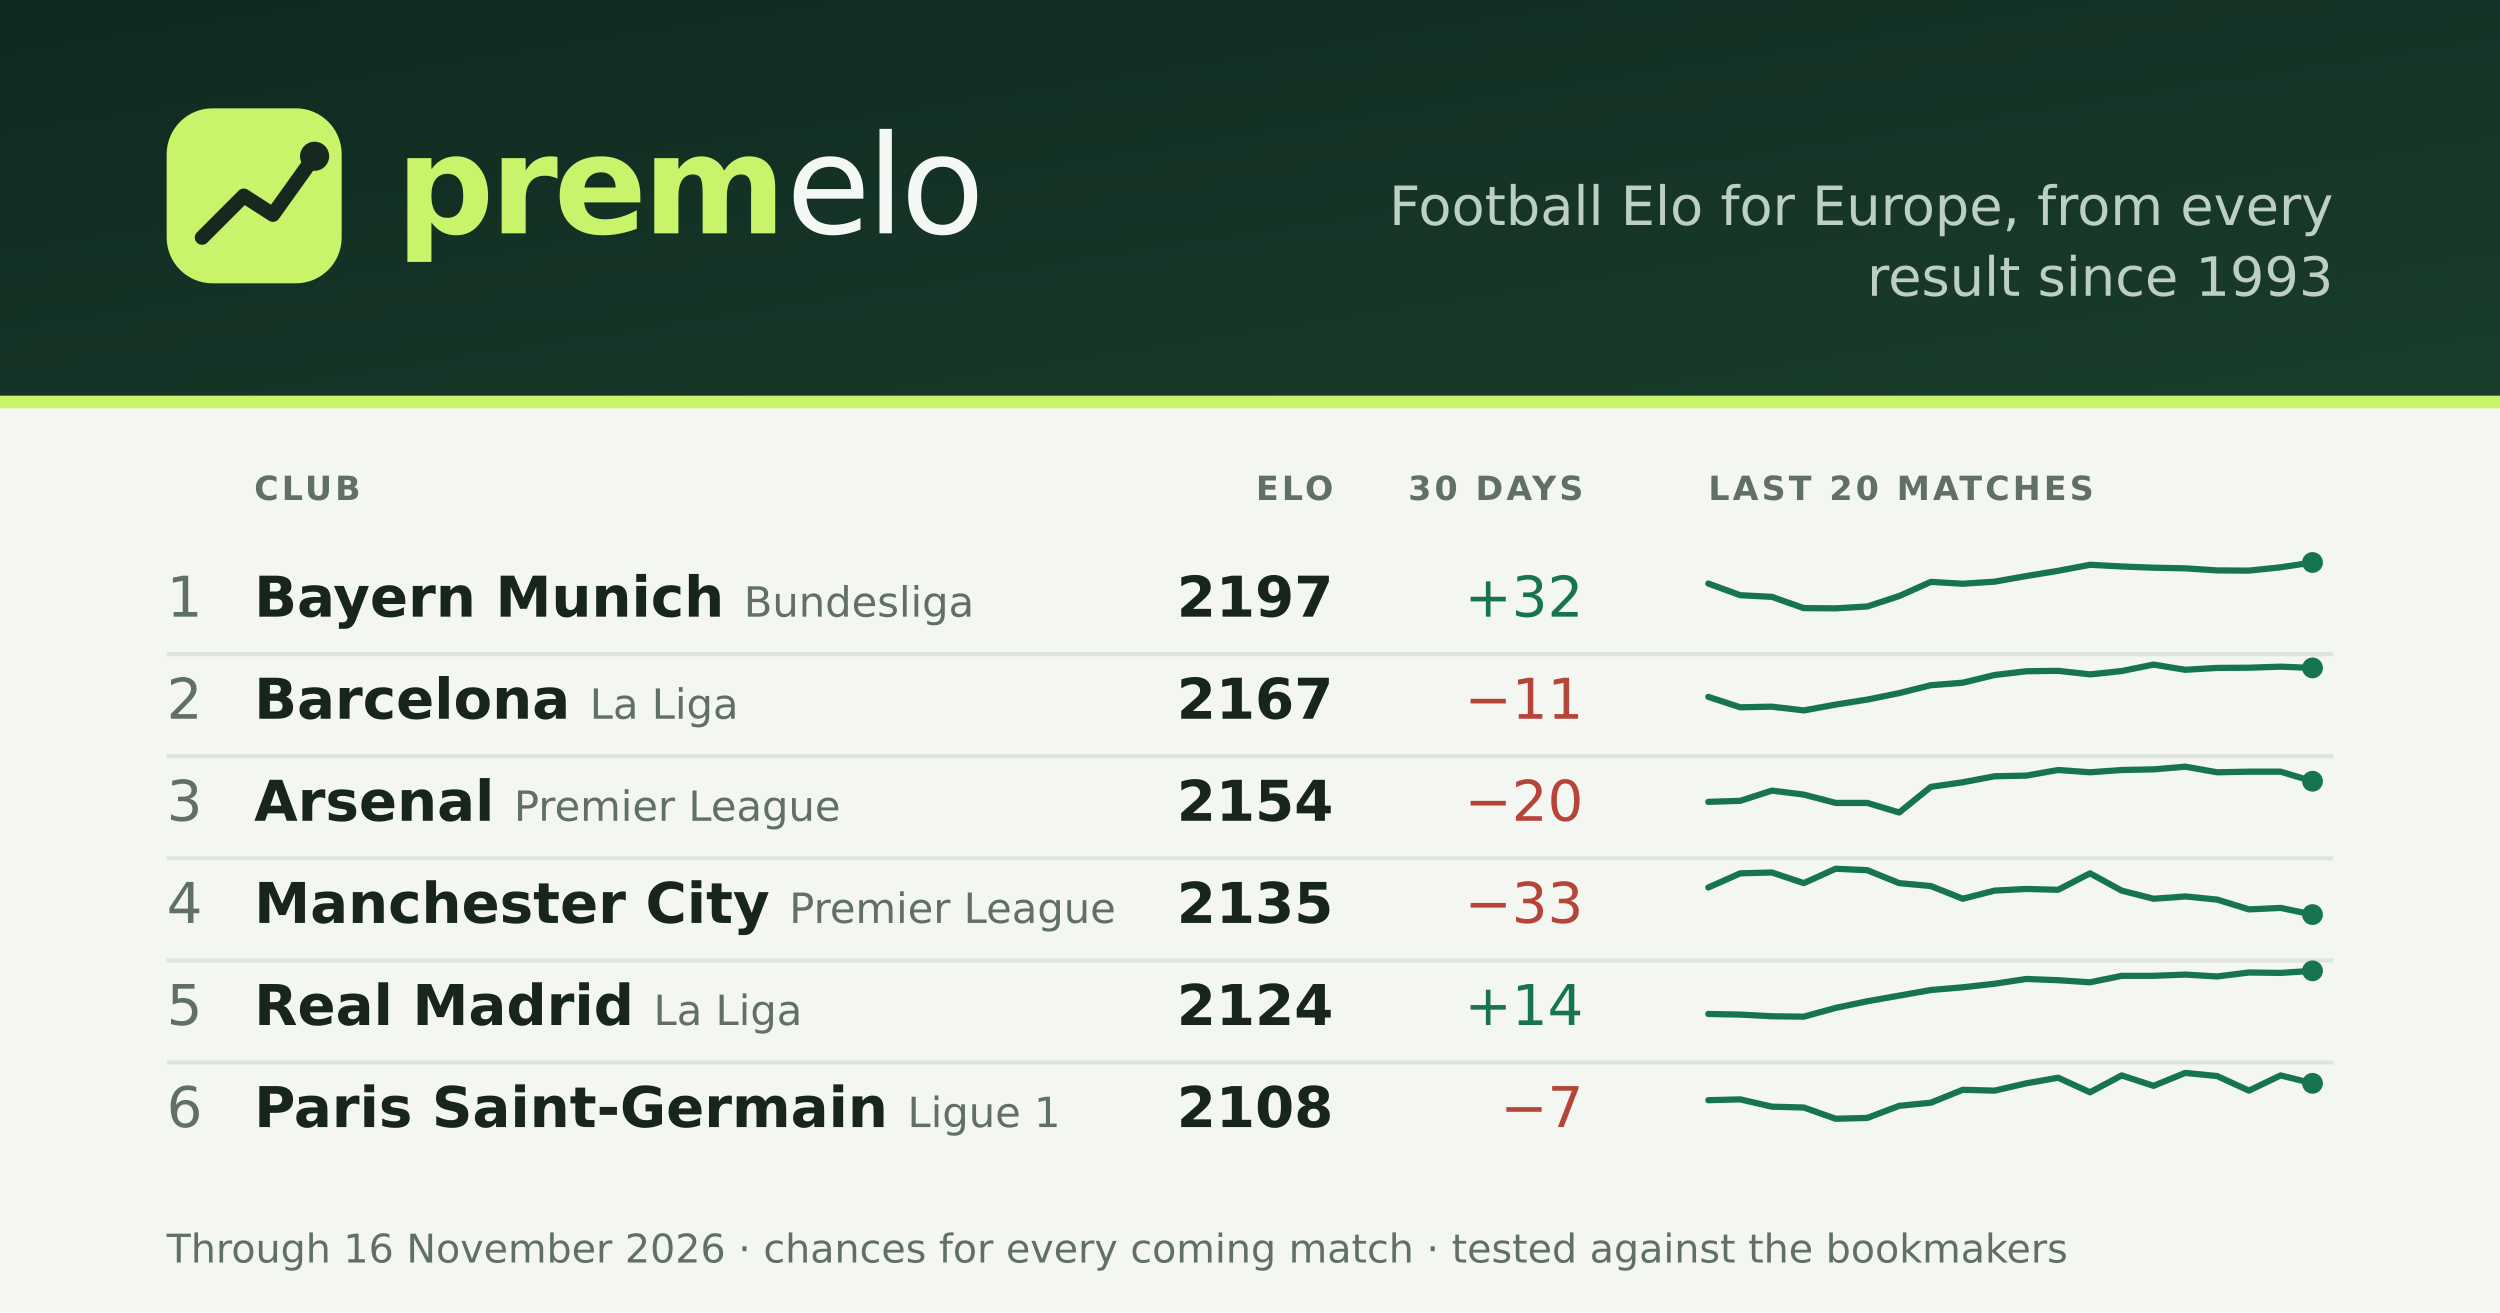
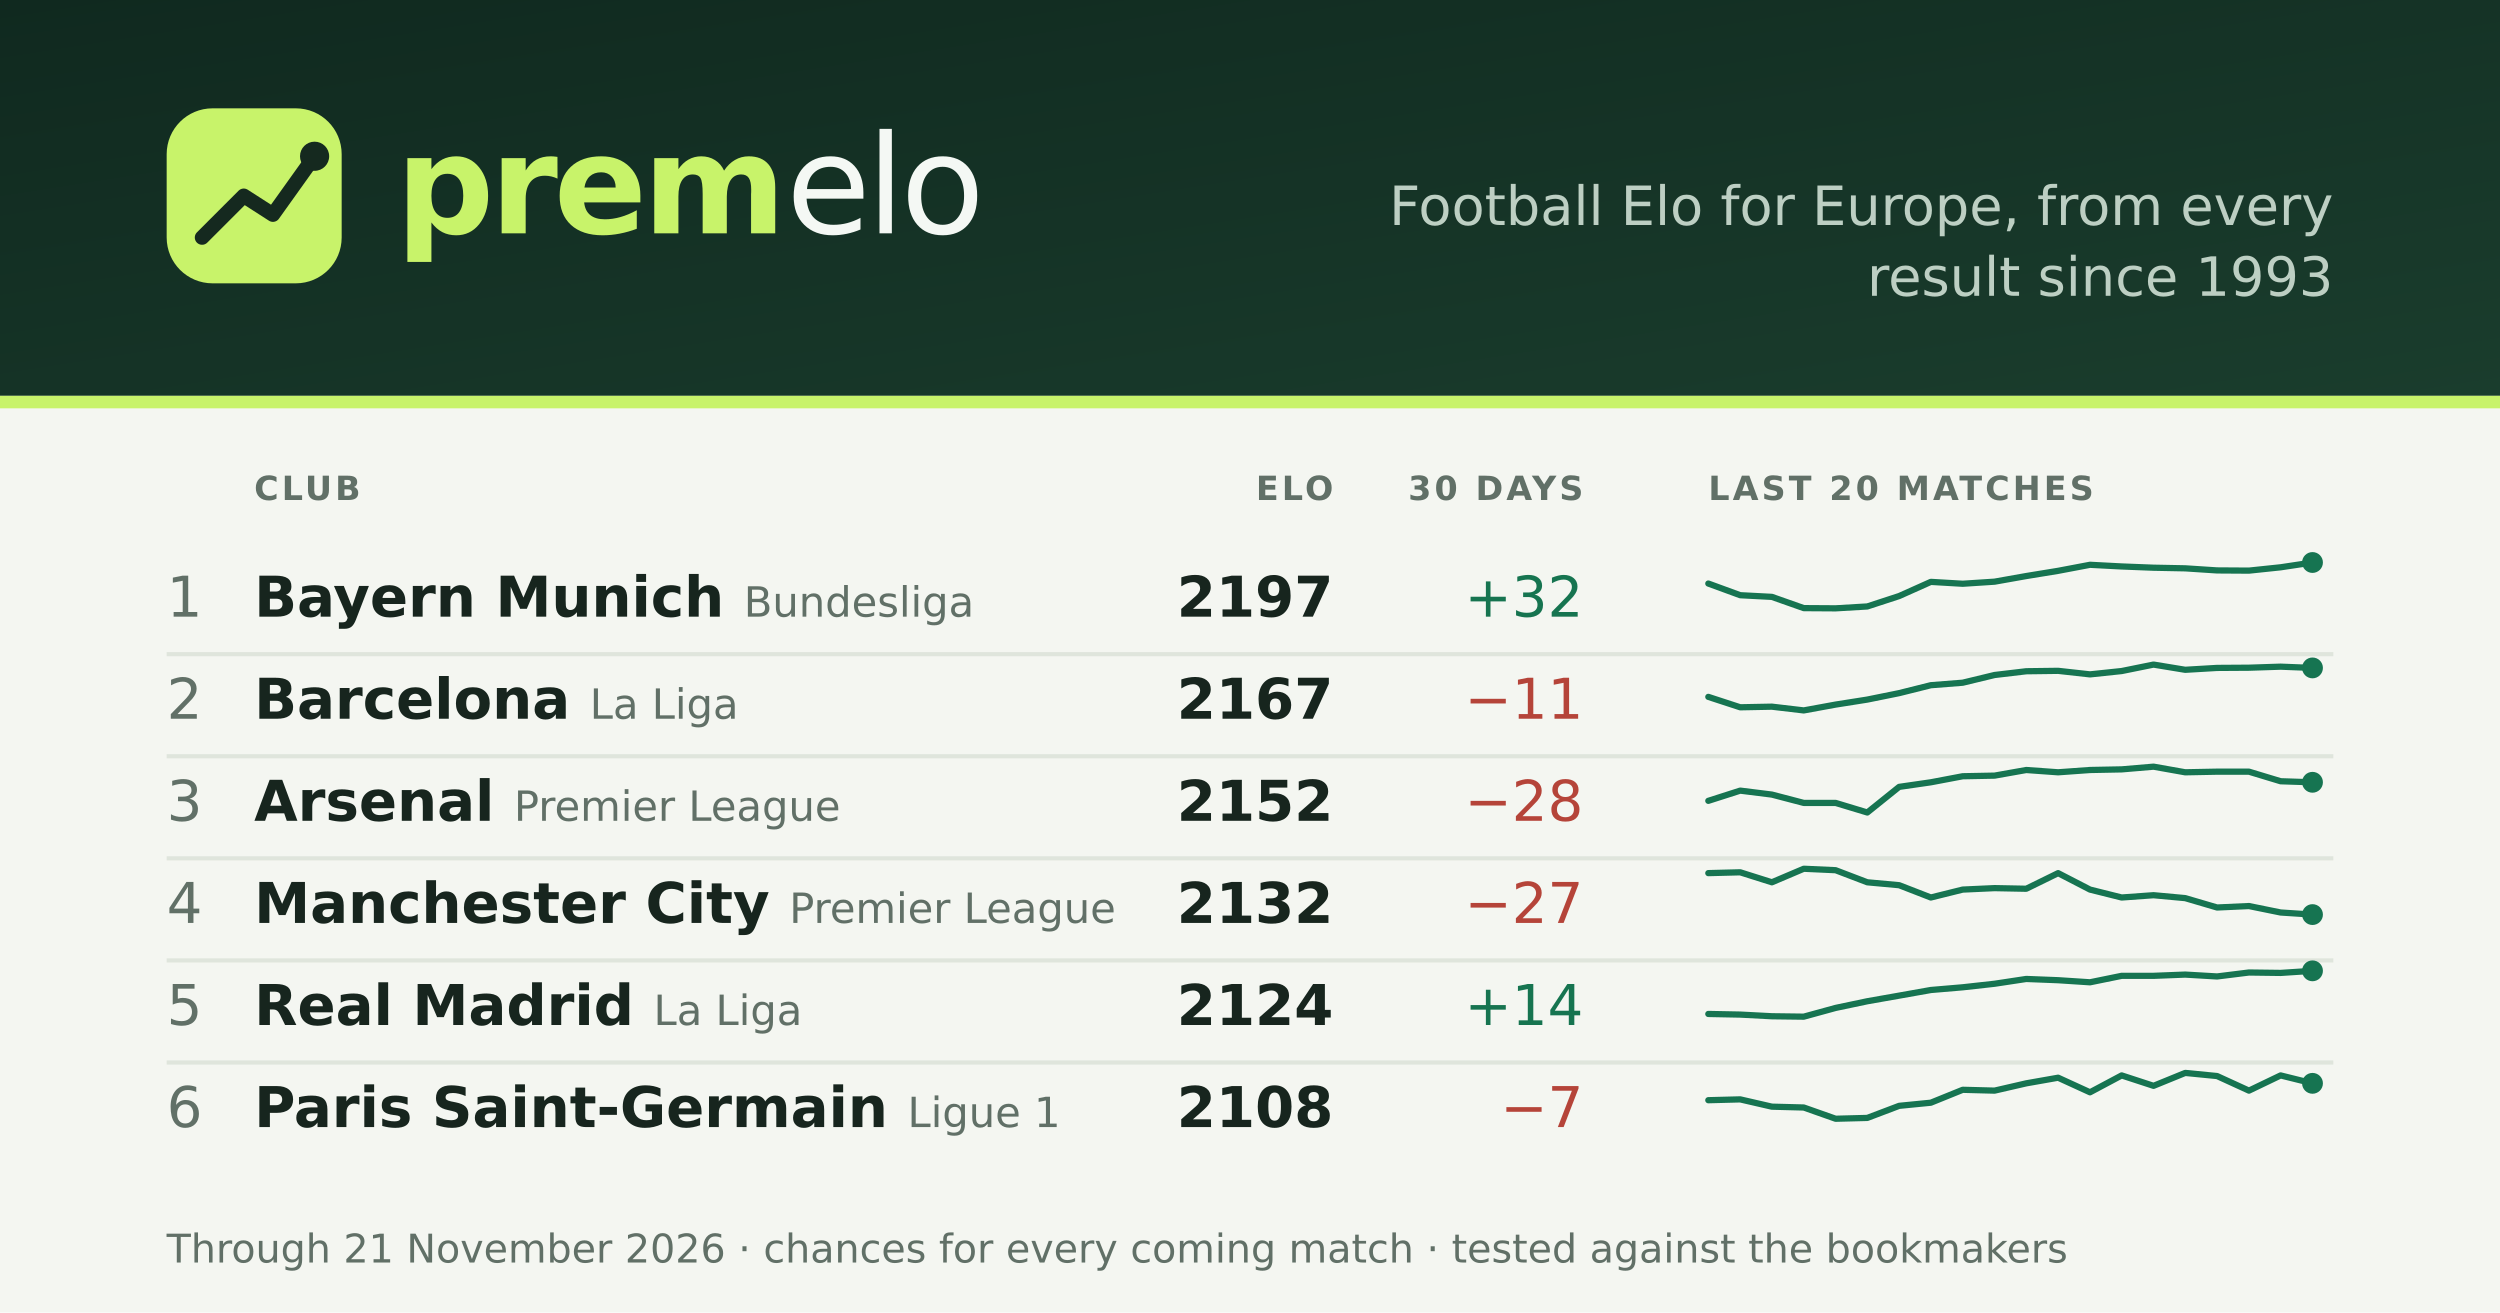
<svg xmlns="http://www.w3.org/2000/svg" width="1200" height="630" viewBox="0 0 1200 630" font-family="DejaVu Sans, sans-serif">
  <defs>
    <linearGradient id="hd" x1="0" y1="0" x2="1" y2="1">
      <stop offset="0" stop-color="#10291f" />
      <stop offset="1" stop-color="#1a3d2d" />
    </linearGradient>
  </defs>
  <rect width="1200" height="630" fill="#f4f6f1" />
  <rect width="1200" height="190" fill="url(#hd)" />
  <rect y="190" width="1200" height="6" fill="#c8f36a" />
  <rect x="80" y="52" width="84" height="84" rx="22" fill="#c8f36a" />
  <path d="M97 114L117 94L131 103L151 75" fill="none" stroke="#15291f" stroke-width="7" stroke-linecap="round" stroke-linejoin="round" />
  <circle cx="151" cy="75" r="7" fill="#15291f" />
  <text x="190" y="112" font-size="66" fill="#f4f8f4" letter-spacing="-2">
    <tspan fill="#c8f36a" font-weight="bold">prem</tspan>elo</text>
  <text x="1120" y="108" font-size="26" fill="#bdcfc3" text-anchor="end">Football Elo for Europe, from every</text>
  <text x="1120" y="142" font-size="26" fill="#bdcfc3" text-anchor="end">result since 1993</text>
  <g font-size="16" fill="#617067" font-weight="bold" letter-spacing="1.5">
    <text x="122" y="240">CLUB</text>
    <text x="640" y="240" text-anchor="end">ELO</text>
    <text x="760" y="240" text-anchor="end">30 DAYS</text>
    <text x="820" y="240">LAST 20 MATCHES</text>
  </g>
  <g font-size="27">
    <text x="80" y="296" fill="#617067">1</text>
    <text x="122" y="296" fill="#17251e" font-weight="600">Bayern Munich <tspan fill="#617067" font-size="20" font-weight="normal">Bundesliga</tspan>
    </text>
    <text x="640" y="296" fill="#17251e" font-weight="bold" text-anchor="end">2197</text>
    <text x="760" y="296" fill="#167450" text-anchor="end">+32</text>
    <polyline points="820.0,280.1 835.3,285.7 850.5,286.5 865.8,291.9 881.1,292.0 896.3,291.1 911.6,286.1 926.8,279.3 942.1,280.2 957.4,279.2 972.6,276.5 987.9,274.0 1003.2,271.1 1018.4,271.9 1033.7,272.5 1048.9,272.8 1064.2,273.8 1079.5,273.9 1094.7,272.3 1110.0,270.0" fill="none" stroke="#167451" stroke-width="3" stroke-linejoin="round" stroke-linecap="round" />
    <circle cx="1110.0" cy="270.0" r="5" fill="#167451" />
    <line x1="80" x2="1120" y1="314" y2="314" stroke="#dfe5dc" stroke-width="2" />
    <text x="80" y="345" fill="#617067">2</text>
    <text x="122" y="345" fill="#17251e" font-weight="600">Barcelona <tspan fill="#617067" font-size="20" font-weight="normal">La Liga</tspan>
    </text>
    <text x="640" y="345" fill="#17251e" font-weight="bold" text-anchor="end">2167</text>
    <text x="760" y="345" fill="#b54439" text-anchor="end">−11</text>
    <polyline points="820.0,334.5 835.3,339.5 850.5,339.2 865.8,341.0 881.1,338.2 896.3,335.8 911.6,332.7 926.8,328.9 942.1,327.7 957.4,324.0 972.6,322.2 987.9,322.0 1003.2,323.7 1018.4,322.1 1033.7,319.0 1048.9,321.5 1064.2,320.6 1079.5,320.5 1094.7,320.0 1110.0,320.6" fill="none" stroke="#167451" stroke-width="3" stroke-linejoin="round" stroke-linecap="round" />
    <circle cx="1110.0" cy="320.6" r="5" fill="#167451" />
    <line x1="80" x2="1120" y1="363" y2="363" stroke="#dfe5dc" stroke-width="2" />
    <text x="80" y="394" fill="#617067">3</text>
    <text x="122" y="394" fill="#17251e" font-weight="600">Arsenal <tspan fill="#617067" font-size="20" font-weight="normal">Premier League</tspan>
    </text>
-     <text x="640" y="394" fill="#17251e" font-weight="bold" text-anchor="end">2154</text>
-     <text x="760" y="394" fill="#b54439" text-anchor="end">−20</text>
-     <polyline points="820.0,384.9 835.3,384.4 850.5,379.5 865.8,381.4 881.1,385.4 896.3,385.4 911.6,390.0 926.8,377.7 942.1,375.5 957.4,372.6 972.6,372.3 987.9,369.6 1003.2,370.7 1018.4,369.6 1033.7,369.3 1048.9,368.0 1064.2,370.7 1079.5,370.4 1094.7,370.4 1110.0,375.0" fill="none" stroke="#167451" stroke-width="3" stroke-linejoin="round" stroke-linecap="round" />
-     <circle cx="1110.0" cy="375.0" r="5" fill="#167451" />
+     <text x="640" y="394" fill="#17251e" font-weight="bold" text-anchor="end">2152</text>
+     <text x="760" y="394" fill="#b54439" text-anchor="end">−28</text>
+     <polyline points="820.0,384.4 835.3,379.5 850.5,381.4 865.8,385.4 881.1,385.4 896.3,390.0 911.6,377.7 926.8,375.5 942.1,372.6 957.4,372.3 972.6,369.6 987.9,370.7 1003.2,369.6 1018.4,369.3 1033.7,368.0 1048.9,370.7 1064.2,370.4 1079.5,370.4 1094.7,375.0 1110.0,375.5" fill="none" stroke="#167451" stroke-width="3" stroke-linejoin="round" stroke-linecap="round" />
+     <circle cx="1110.0" cy="375.5" r="5" fill="#167451" />
    <line x1="80" x2="1120" y1="412" y2="412" stroke="#dfe5dc" stroke-width="2" />
    <text x="80" y="443" fill="#617067">4</text>
    <text x="122" y="443" fill="#17251e" font-weight="600">Manchester City <tspan fill="#617067" font-size="20" font-weight="normal">Premier League</tspan>
    </text>
-     <text x="640" y="443" fill="#17251e" font-weight="bold" text-anchor="end">2135</text>
-     <text x="760" y="443" fill="#b54439" text-anchor="end">−33</text>
-     <polyline points="820.0,426.0 835.3,419.2 850.5,418.8 865.8,423.9 881.1,417.0 896.3,417.7 911.6,423.9 926.8,425.3 942.1,431.4 957.4,427.5 972.6,426.7 987.9,427.1 1003.2,419.2 1018.4,427.5 1033.7,431.4 1048.9,430.3 1064.2,431.8 1079.5,436.5 1094.7,435.8 1110.0,439.0" fill="none" stroke="#167451" stroke-width="3" stroke-linejoin="round" stroke-linecap="round" />
+     <text x="640" y="443" fill="#17251e" font-weight="bold" text-anchor="end">2132</text>
+     <text x="760" y="443" fill="#b54439" text-anchor="end">−27</text>
+     <polyline points="820.0,419.1 835.3,418.7 850.5,423.5 865.8,417.0 881.1,417.7 896.3,423.5 911.6,424.9 926.8,430.8 942.1,427.0 957.4,426.3 972.6,426.6 987.9,419.1 1003.2,427.0 1018.4,430.8 1033.7,429.7 1048.9,431.1 1064.2,435.6 1079.5,434.9 1094.7,438.0 1110.0,439.0" fill="none" stroke="#167451" stroke-width="3" stroke-linejoin="round" stroke-linecap="round" />
    <circle cx="1110.0" cy="439.0" r="5" fill="#167451" />
    <line x1="80" x2="1120" y1="461" y2="461" stroke="#dfe5dc" stroke-width="2" />
    <text x="80" y="492" fill="#617067">5</text>
    <text x="122" y="492" fill="#17251e" font-weight="600">Real Madrid <tspan fill="#617067" font-size="20" font-weight="normal">La Liga</tspan>
    </text>
    <text x="640" y="492" fill="#17251e" font-weight="bold" text-anchor="end">2124</text>
    <text x="760" y="492" fill="#167450" text-anchor="end">+14</text>
    <polyline points="820.0,486.7 835.3,487.0 850.5,487.8 865.8,488.0 881.1,483.8 896.3,480.6 911.6,477.9 926.8,475.2 942.1,473.9 957.4,472.2 972.6,469.9 987.9,470.5 1003.2,471.5 1018.4,468.4 1033.7,468.4 1048.9,467.8 1064.2,468.7 1079.5,466.8 1094.7,467.0 1110.0,466.0" fill="none" stroke="#167451" stroke-width="3" stroke-linejoin="round" stroke-linecap="round" />
    <circle cx="1110.0" cy="466.0" r="5" fill="#167451" />
    <line x1="80" x2="1120" y1="510" y2="510" stroke="#dfe5dc" stroke-width="2" />
    <text x="80" y="541" fill="#617067">6</text>
    <text x="122" y="541" fill="#17251e" font-weight="600">Paris Saint-Germain <tspan fill="#617067" font-size="20" font-weight="normal">Ligue 1</tspan>
    </text>
    <text x="640" y="541" fill="#17251e" font-weight="bold" text-anchor="end">2108</text>
    <text x="760" y="541" fill="#b54439" text-anchor="end">−7</text>
    <polyline points="820.0,528.1 835.3,527.7 850.5,531.2 865.8,531.6 881.1,537.0 896.3,536.6 911.6,530.8 926.8,529.3 942.1,523.1 957.4,523.5 972.6,520.0 987.9,517.3 1003.2,524.3 1018.4,516.2 1033.7,521.2 1048.9,515.0 1064.2,516.5 1079.5,523.5 1094.7,516.2 1110.0,520.0" fill="none" stroke="#167451" stroke-width="3" stroke-linejoin="round" stroke-linecap="round" />
    <circle cx="1110.0" cy="520.0" r="5" fill="#167451" />
  </g>
-   <text x="80" y="606" font-size="19" fill="#617067">Through 16 November 2026 · chances for every coming match · tested against the bookmakers</text>
+   <text x="80" y="606" font-size="19" fill="#617067">Through 21 November 2026 · chances for every coming match · tested against the bookmakers</text>
</svg>
